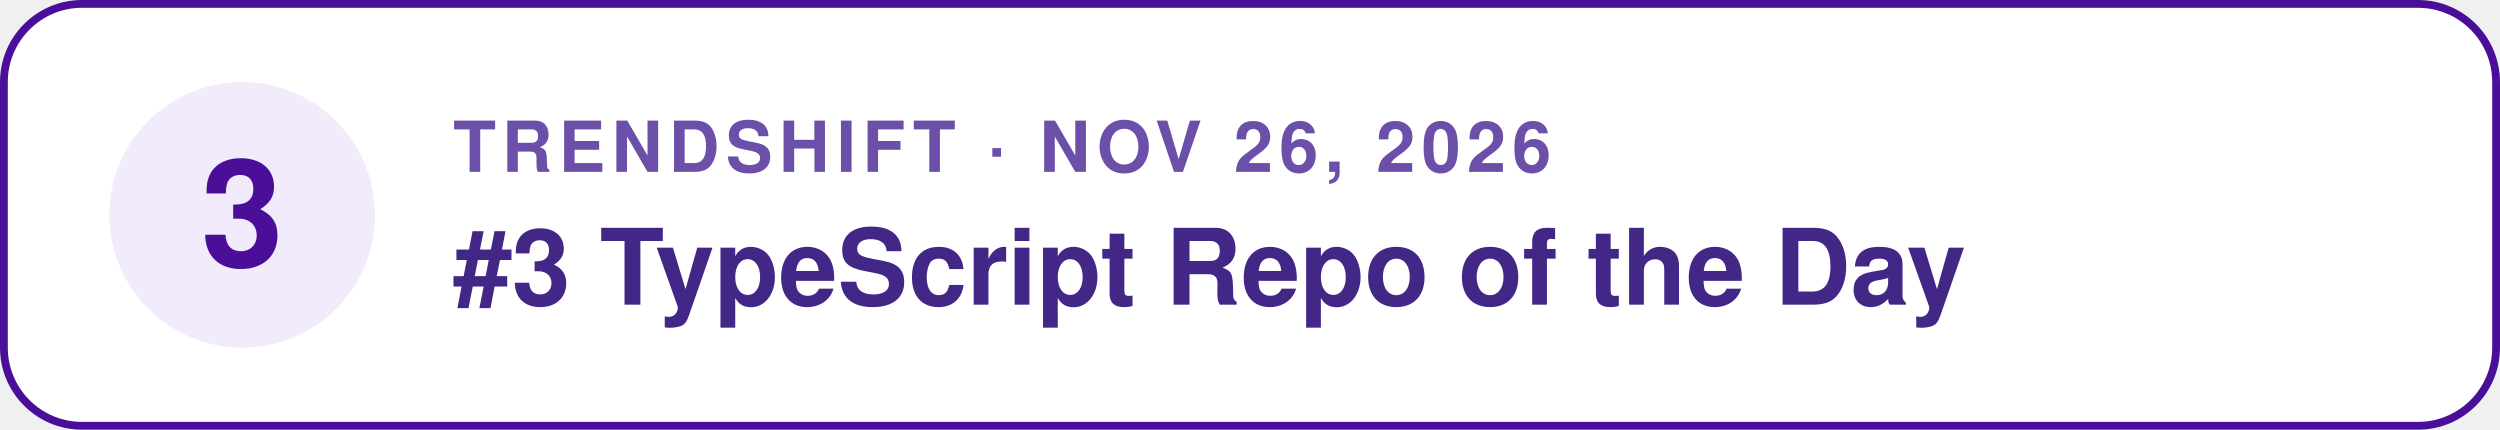
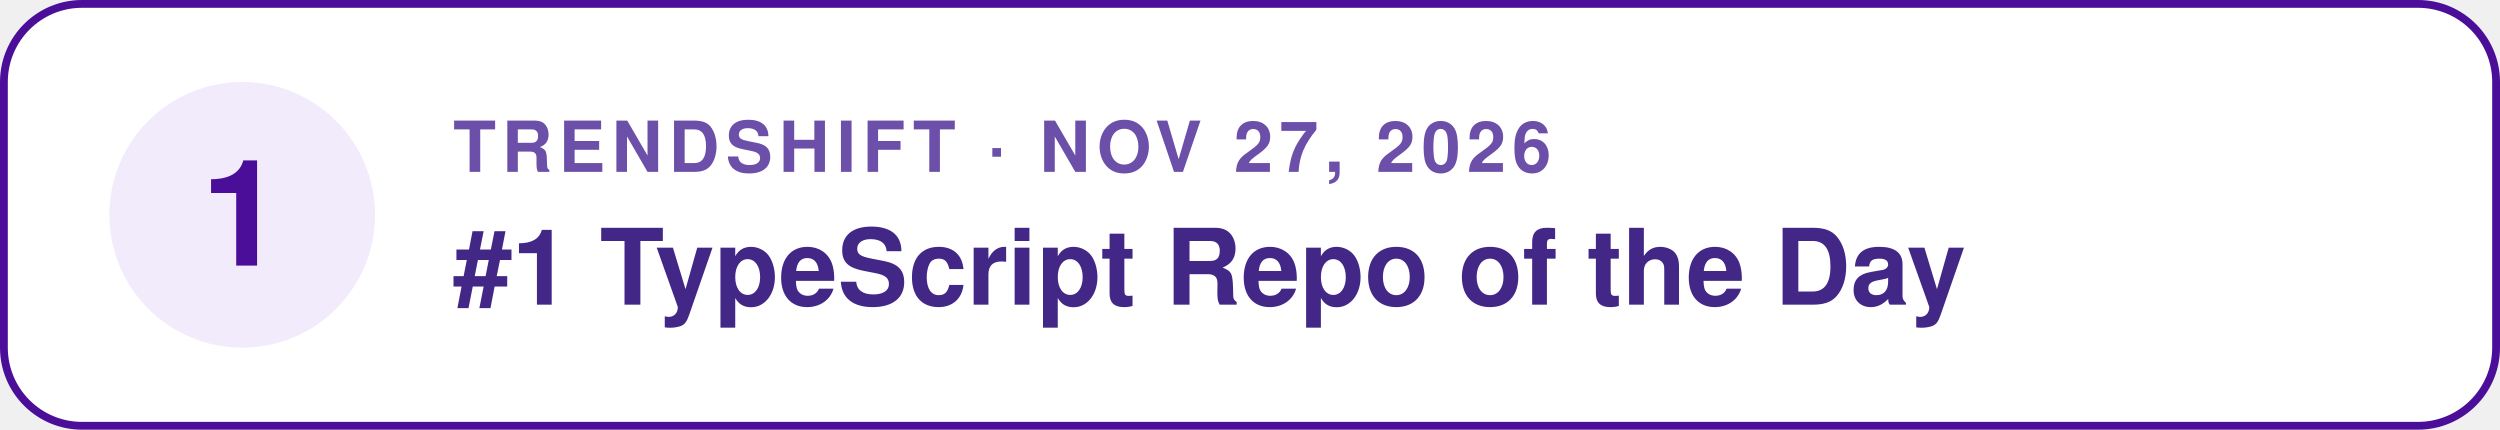
- <svg xmlns="http://www.w3.org/2000/svg" width="320" height="55" viewBox="0 0 320 55" role="img" aria-label="TRENDSHIFT · NOV 26, 2026 #3 TypeScript Repo of the Day">
+ <svg xmlns="http://www.w3.org/2000/svg" width="320" height="55" viewBox="0 0 320 55" role="img" aria-label="TRENDSHIFT · NOV 27, 2026 #1 TypeScript Repo of the Day">
  <rect x="0.5" y="0.5" width="319" height="54" rx="10" fill="#FFFFFF" stroke="#4A0E99" />
  <circle cx="31" cy="27.5" r="17" fill="#F1EBFB" />
-   <text x="31" y="34" text-anchor="middle" font-family="-apple-system,BlinkMacSystemFont,'Segoe UI','PingFang SC','Microsoft YaHei','Noto Sans SC',Helvetica,Arial,sans-serif" font-size="19" font-weight="700" fill="#4A0E99">3</text>
-   <text x="58" y="22" font-family="-apple-system,BlinkMacSystemFont,'Segoe UI','PingFang SC','Microsoft YaHei','Noto Sans SC',Helvetica,Arial,sans-serif" font-size="9" font-weight="600" letter-spacing="0.8" fill="#6B4FA8">TRENDSHIFT · NOV 26, 2026</text>
-   <text x="58" y="39" font-family="-apple-system,BlinkMacSystemFont,'Segoe UI','PingFang SC','Microsoft YaHei','Noto Sans SC',Helvetica,Arial,sans-serif" font-size="13.5" font-weight="700" fill="#432787">#3 TypeScript Repo of the Day</text>
+   <text x="31" y="34" text-anchor="middle" font-family="-apple-system,BlinkMacSystemFont,'Segoe UI','PingFang SC','Microsoft YaHei','Noto Sans SC',Helvetica,Arial,sans-serif" font-size="19" font-weight="700" fill="#4A0E99">1</text>
+   <text x="58" y="22" font-family="-apple-system,BlinkMacSystemFont,'Segoe UI','PingFang SC','Microsoft YaHei','Noto Sans SC',Helvetica,Arial,sans-serif" font-size="9" font-weight="600" letter-spacing="0.8" fill="#6B4FA8">TRENDSHIFT · NOV 27, 2026</text>
+   <text x="58" y="39" font-family="-apple-system,BlinkMacSystemFont,'Segoe UI','PingFang SC','Microsoft YaHei','Noto Sans SC',Helvetica,Arial,sans-serif" font-size="13.5" font-weight="700" fill="#432787">#1 TypeScript Repo of the Day</text>
</svg>
